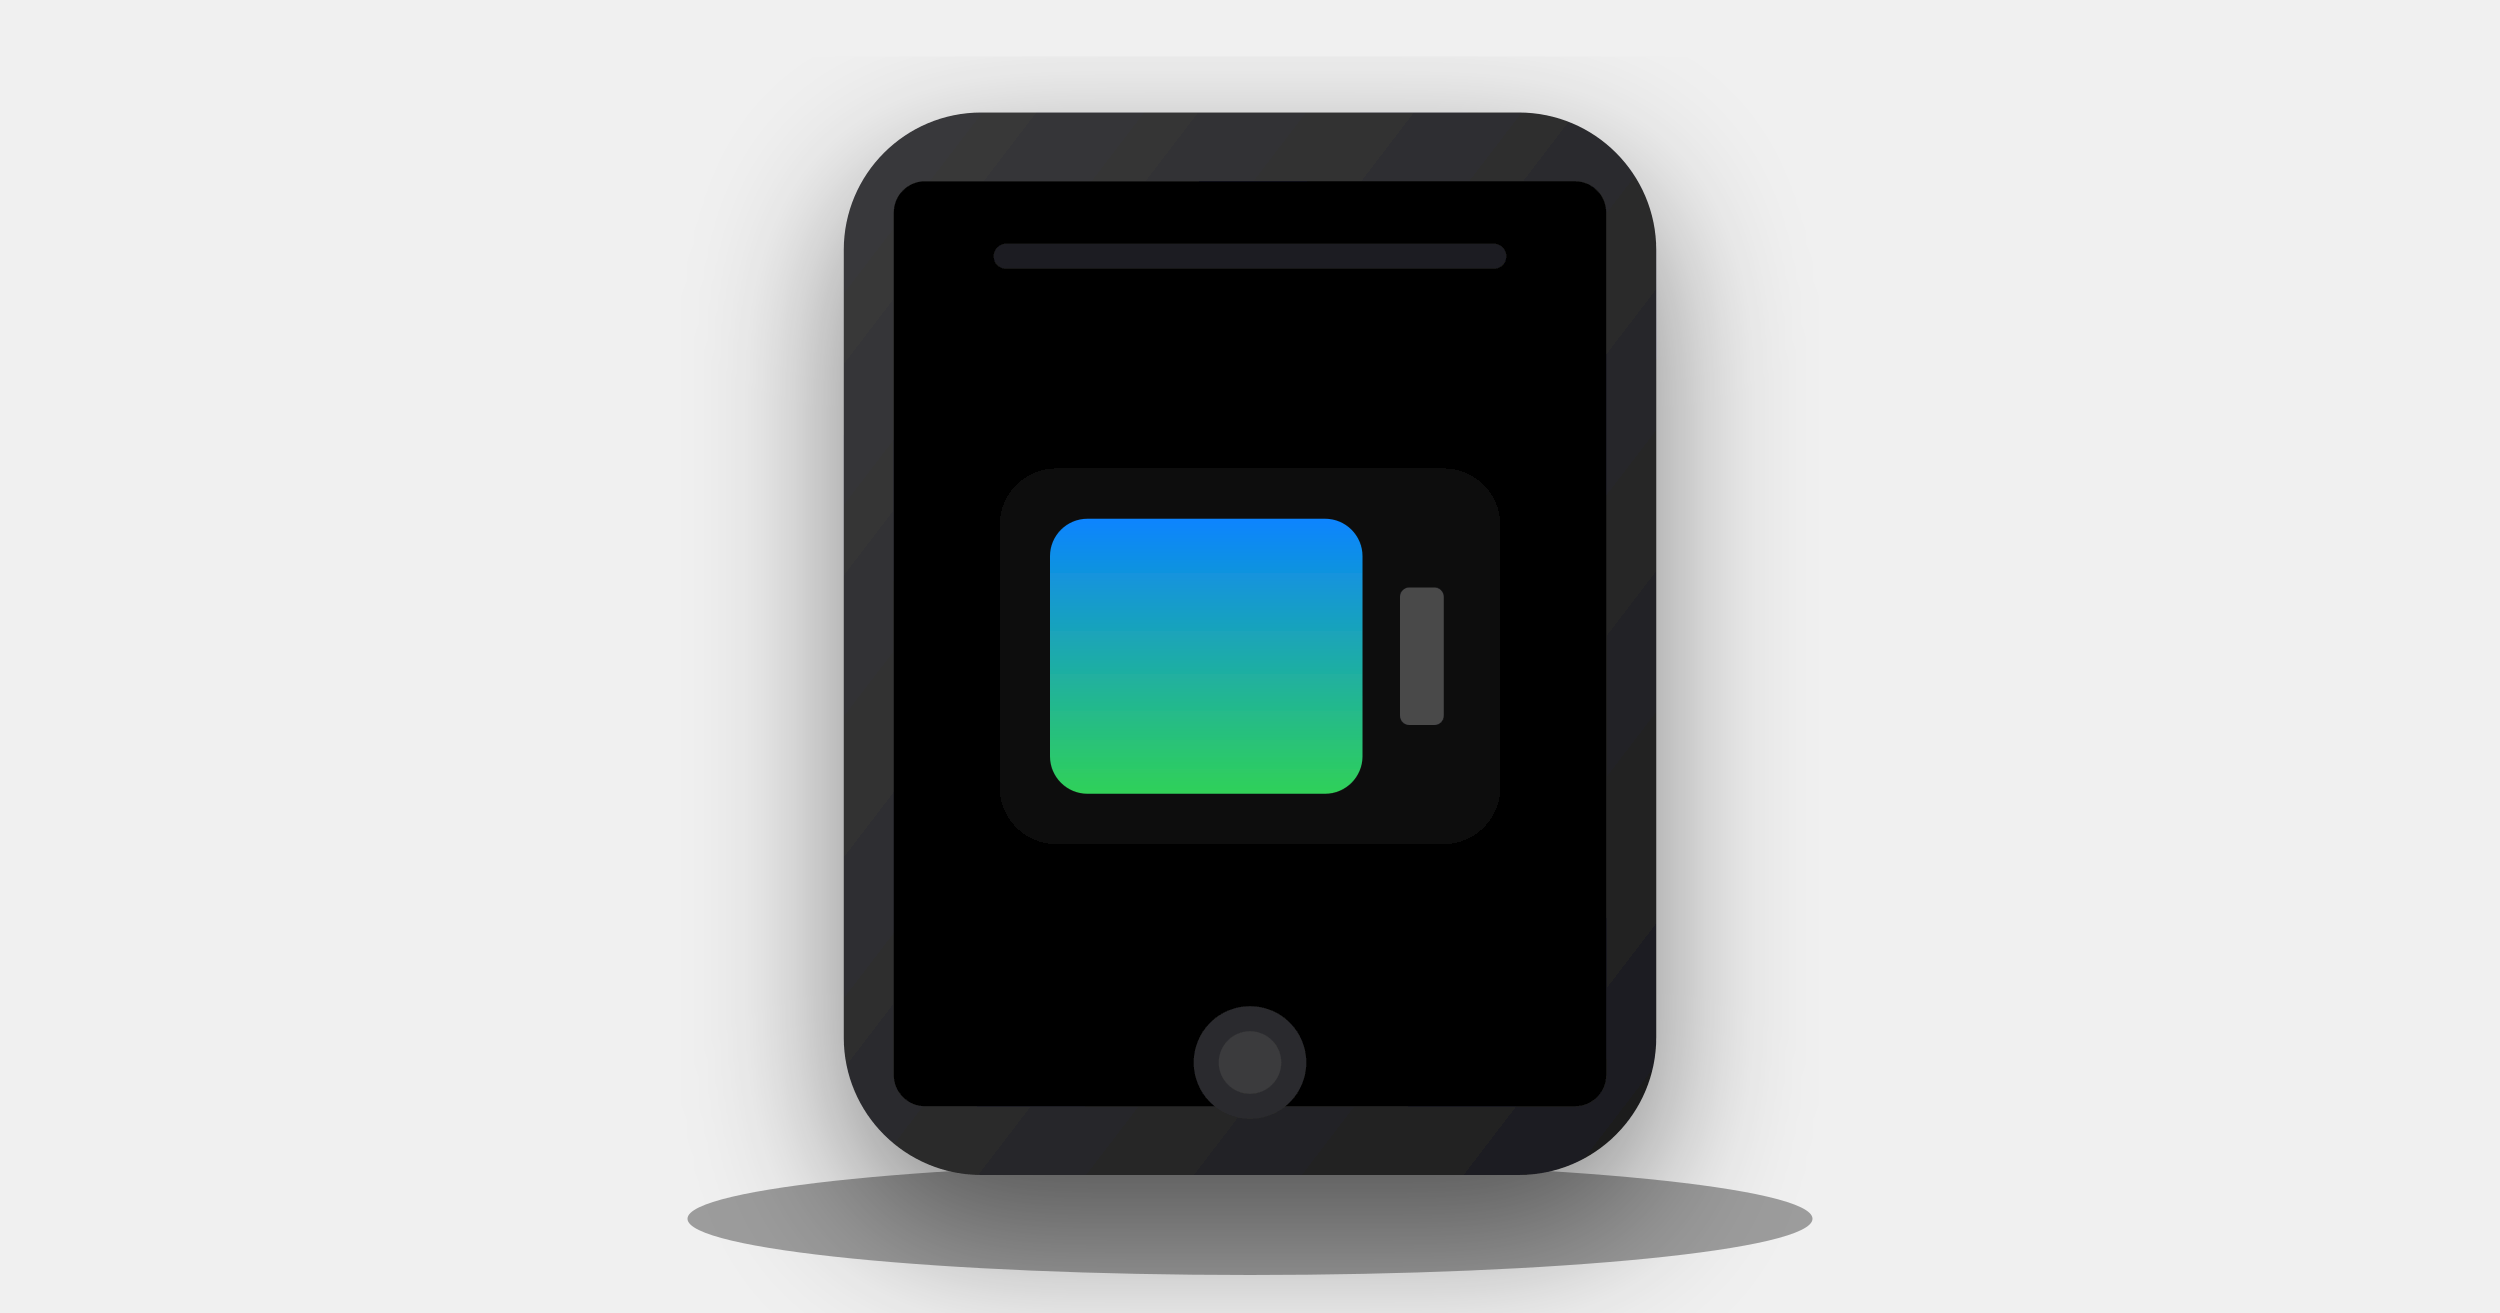
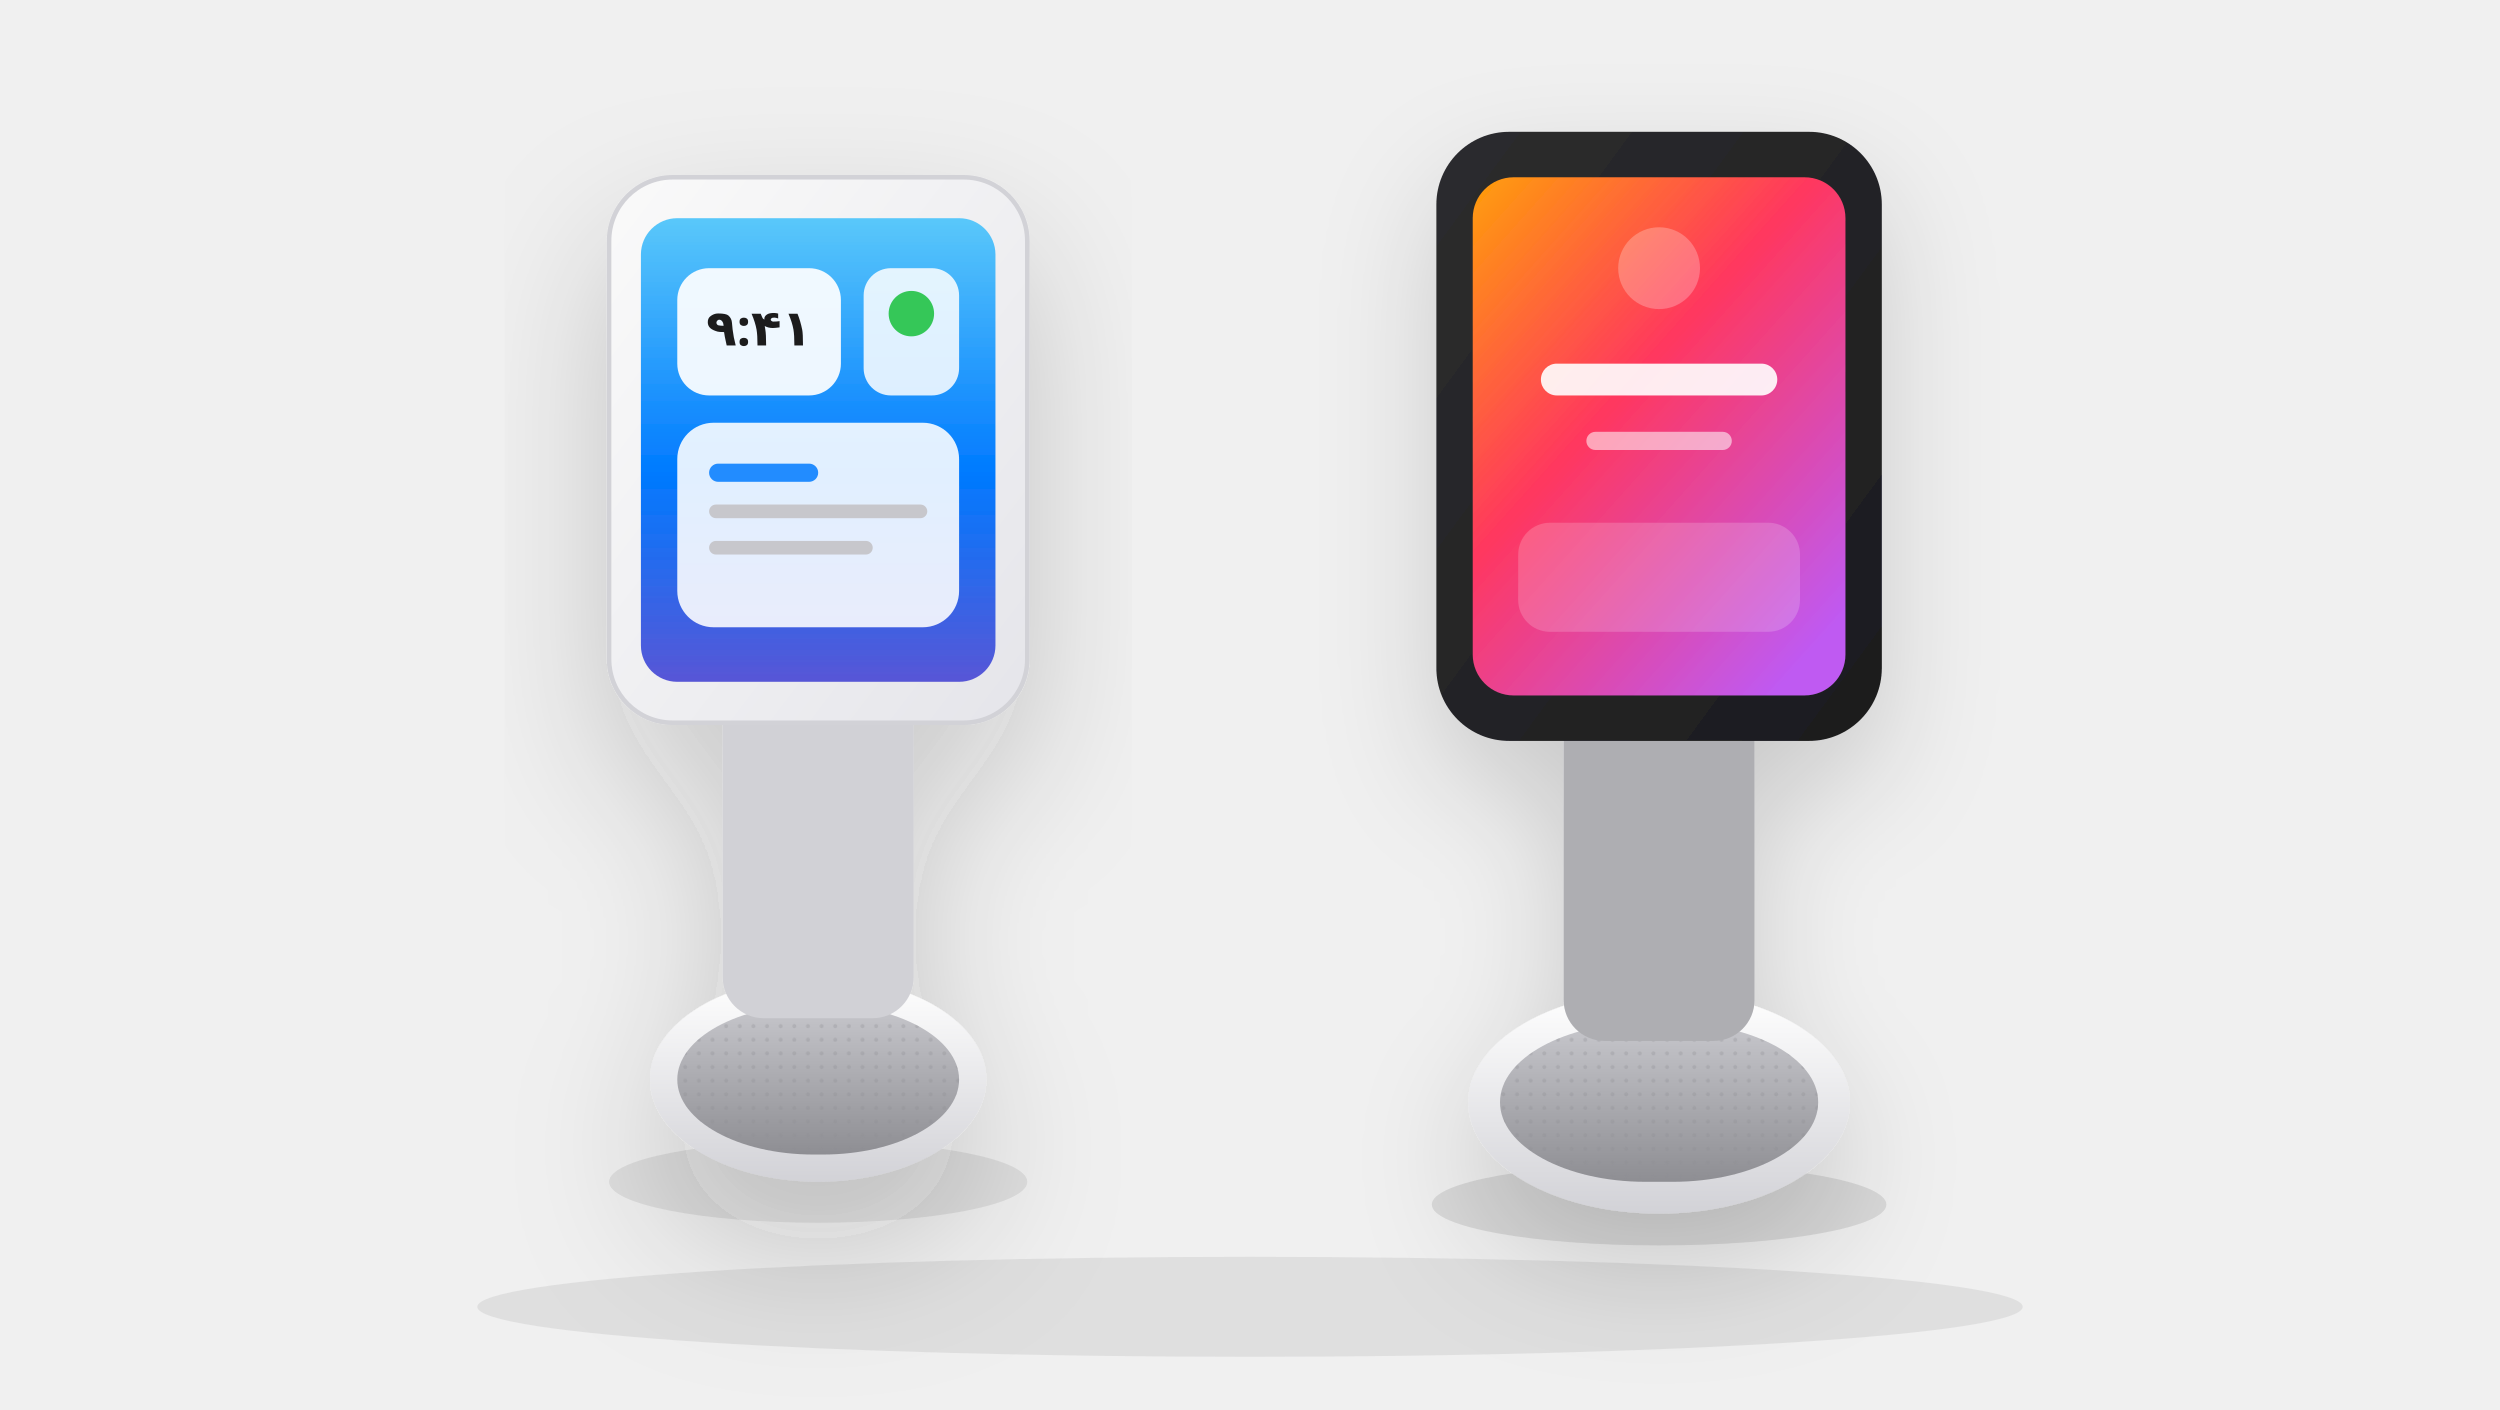
- <svg xmlns="http://www.w3.org/2000/svg" viewBox="0 0 800 420" fill="none">
+ <svg xmlns="http://www.w3.org/2000/svg" viewBox="0 0 1100 620" fill="none">
  <defs>
-     <linearGradient id="phone" x1="0" y1="0" x2="1" y2="1">
-       <stop offset="0%" stop-color="#3a3a3c" />
+     <linearGradient id="bodyL" x1="0" y1="0" x2="1" y2="1">
+       <stop offset="0%" stop-color="#fafafa" />
+       <stop offset="100%" stop-color="#e5e5ea" />
+     </linearGradient>
+     <linearGradient id="bodyR" x1="0" y1="0" x2="1" y2="1">
+       <stop offset="0%" stop-color="#2c2c2e" />
      <stop offset="100%" stop-color="#1c1c1e" />
    </linearGradient>
-     <linearGradient id="screen" x1="0" y1="0" x2="0" y2="1">
-       <stop offset="0%" stop-color="#0a84ff" />
-       <stop offset="100%" stop-color="#30d158" />
+     <linearGradient id="screenL" x1="0" y1="0" x2="0" y2="1">
+       <stop offset="0%" stop-color="#5ac8fa" />
+       <stop offset="55%" stop-color="#007aff" />
+       <stop offset="100%" stop-color="#5856d6" />
    </linearGradient>
-     <filter id="soft" x="-20%" y="-20%" width="140%" height="140%">
-       <feDropShadow dx="0" dy="18" stdDeviation="24" flood-color="#000" flood-opacity="0.45" />
+     <linearGradient id="screenR" x1="0" y1="0" x2="0.8" y2="1">
+       <stop offset="0%" stop-color="#ff9f0a" />
+       <stop offset="45%" stop-color="#ff375f" />
+       <stop offset="100%" stop-color="#bf5af2" />
+     </linearGradient>
+     <linearGradient id="base" x1="0" y1="0" x2="0" y2="1">
+       <stop offset="0%" stop-color="#ffffff" />
+       <stop offset="100%" stop-color="#d2d2d7" />
+     </linearGradient>
+     <linearGradient id="mesh" x1="0" y1="0" x2="0" y2="1">
+       <stop offset="0%" stop-color="#c7c7cc" />
+       <stop offset="100%" stop-color="#8e8e93" />
+     </linearGradient>
+     <filter id="soft" x="-25%" y="-25%" width="150%" height="150%">
+       <feDropShadow dx="0" dy="28" stdDeviation="32" flood-color="#1d1d1f" flood-opacity="0.18" />
    </filter>
+     <filter id="soft2" x="-25%" y="-25%" width="150%" height="150%">
+       <feDropShadow dx="0" dy="22" stdDeviation="26" flood-color="#1d1d1f" flood-opacity="0.16" />
+     </filter>
+     <pattern id="dots" width="6" height="6" patternUnits="userSpaceOnUse">
+       <circle cx="1.5" cy="1.5" r="0.9" fill="#8e8e93" opacity="0.55" />
+     </pattern>
  </defs>
-   <ellipse cx="400" cy="390" rx="180" ry="18" fill="#000" opacity="0.35" />
+   <ellipse cx="550" cy="575" rx="340" ry="22" fill="#1d1d1f" opacity="0.08" />
  <g filter="url(#soft)">
-     <rect x="270" y="36" width="260" height="340" rx="44" fill="url(#phone)" />
-     <rect x="286" y="58" width="228" height="296" rx="10" fill="#050505" />
-     <rect x="318" y="78" width="164" height="8" rx="4" fill="#1f1f21" />
-     <rect x="320" y="150" width="160" height="120" rx="18" fill="#111" />
-     <rect x="336" y="166" width="100" height="88" rx="12" fill="url(#screen)" />
-     <rect x="448" y="188" width="14" height="44" rx="3" fill="#48484a" />
-     <circle cx="400" cy="340" r="18" fill="#2c2c2e" />
-     <circle cx="400" cy="340" r="10" fill="#3a3a3c" />
+     <ellipse cx="360" cy="520" rx="92" ry="18" fill="#1d1d1f" opacity="0.08" />
+     <rect x="286" y="430" width="148" height="90" rx="74" fill="url(#base)" />
+     <rect x="298" y="442" width="124" height="66" rx="60" fill="url(#mesh)" />
+     <rect x="298" y="442" width="124" height="66" rx="60" fill="url(#dots)" opacity="0.55" />
+     <rect x="318" y="118" width="84" height="330" rx="18" fill="#d1d1d6" />
+     <rect x="268" y="78" width="184" height="240" rx="28" fill="url(#bodyL)" stroke="#d2d2d7" stroke-width="2" />
+     <rect x="282" y="96" width="156" height="204" rx="16" fill="url(#screenL)" />
+     <rect x="298" y="118" width="72" height="56" rx="14" fill="#fff" opacity="0.92" />
+     <text x="334" y="152" text-anchor="middle" font-family="system-ui,sans-serif" font-size="22" font-weight="600" fill="#1d1d1f">۹:۴۱</text>
+     <rect x="380" y="118" width="42" height="56" rx="12" fill="#fff" opacity="0.85" />
+     <circle cx="401" cy="138" r="10" fill="#34c759" />
+     <rect x="298" y="186" width="124" height="90" rx="16" fill="#fff" opacity="0.88" />
+     <rect x="312" y="204" width="48" height="8" rx="4" fill="#007aff" opacity="0.85" />
+     <rect x="312" y="222" width="96" height="6" rx="3" fill="#c7c7cc" />
+     <rect x="312" y="238" width="72" height="6" rx="3" fill="#c7c7cc" />
+   </g>
+   <g filter="url(#soft2)">
+     <ellipse cx="730" cy="530" rx="100" ry="18" fill="#1d1d1f" opacity="0.1" />
+     <rect x="646" y="436" width="168" height="98" rx="84" fill="url(#base)" />
+     <rect x="660" y="450" width="140" height="70" rx="64" fill="url(#mesh)" />
+     <rect x="660" y="450" width="140" height="70" rx="64" fill="url(#dots)" opacity="0.55" />
+     <rect x="688" y="108" width="84" height="350" rx="18" fill="#aeaeb2" />
+     <rect x="632" y="58" width="196" height="268" rx="32" fill="url(#bodyR)" />
+     <rect x="648" y="78" width="164" height="228" rx="18" fill="url(#screenR)" />
+     <circle cx="730" cy="118" r="18" fill="#fff" opacity="0.25" />
+     <rect x="678" y="160" width="104" height="14" rx="7" fill="#fff" opacity="0.9" />
+     <rect x="698" y="190" width="64" height="8" rx="4" fill="#fff" opacity="0.55" />
+     <rect x="668" y="230" width="124" height="48" rx="14" fill="#fff" opacity="0.18" />
  </g>
</svg>
